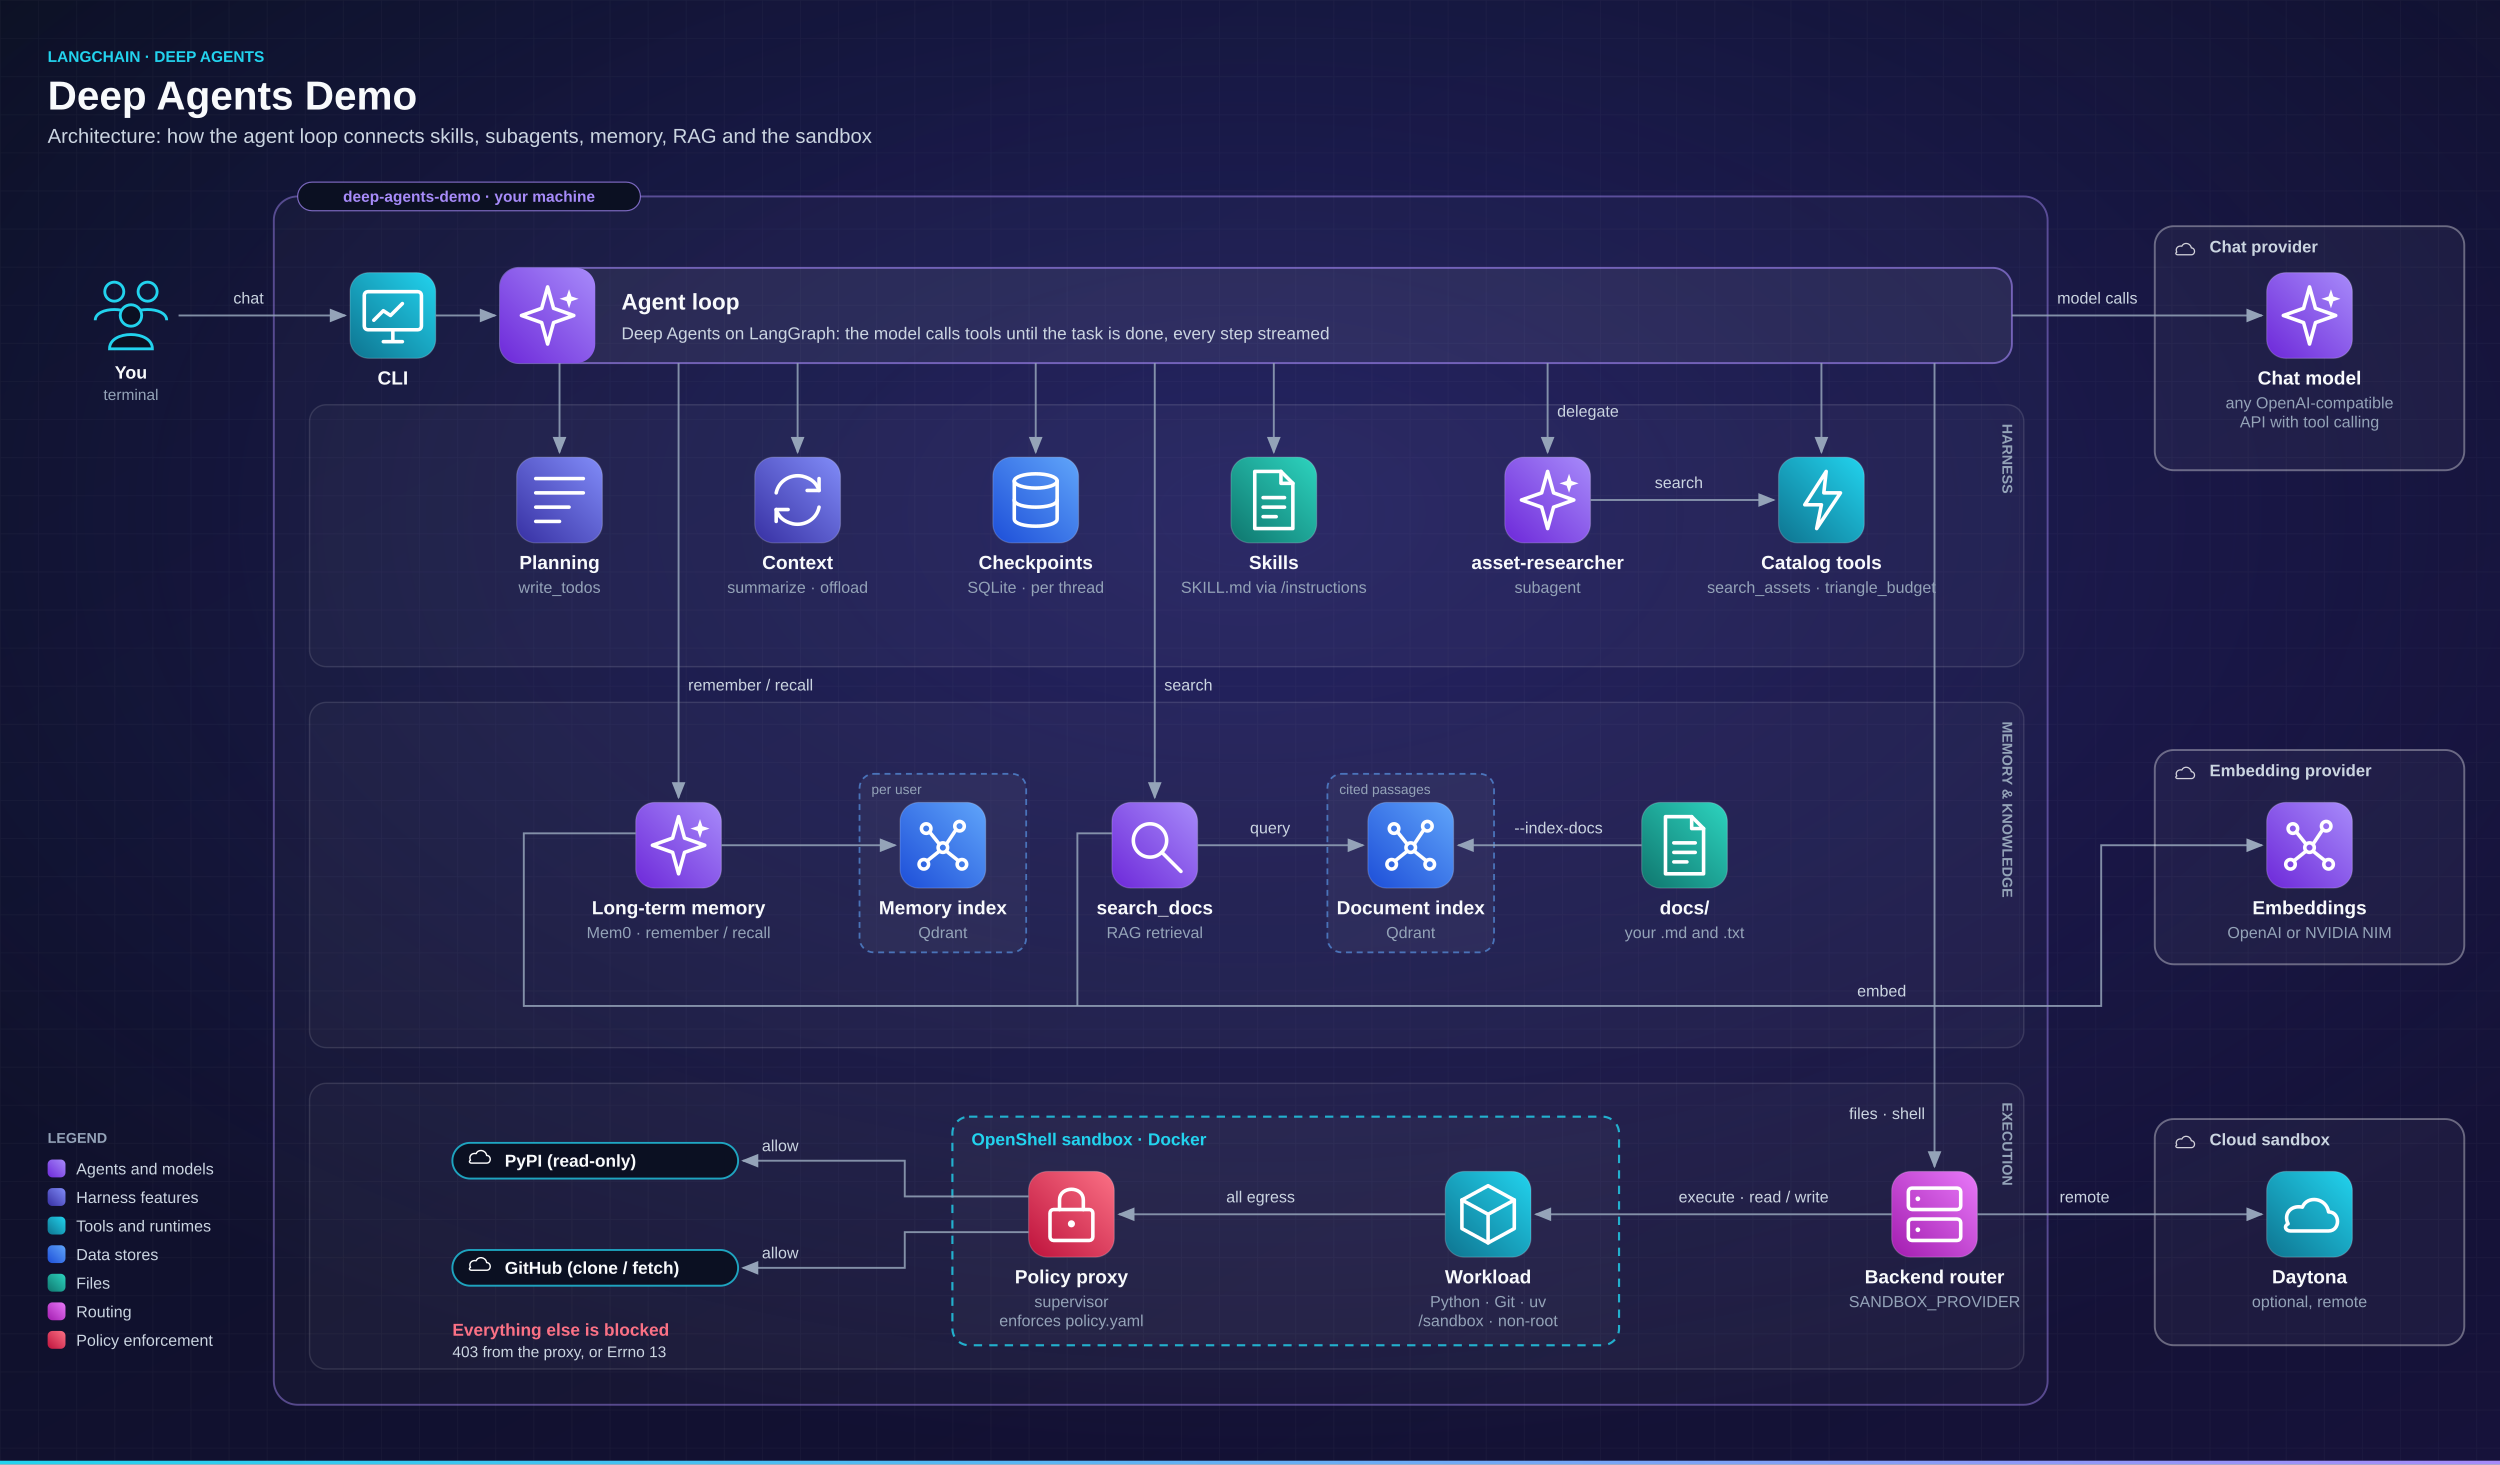
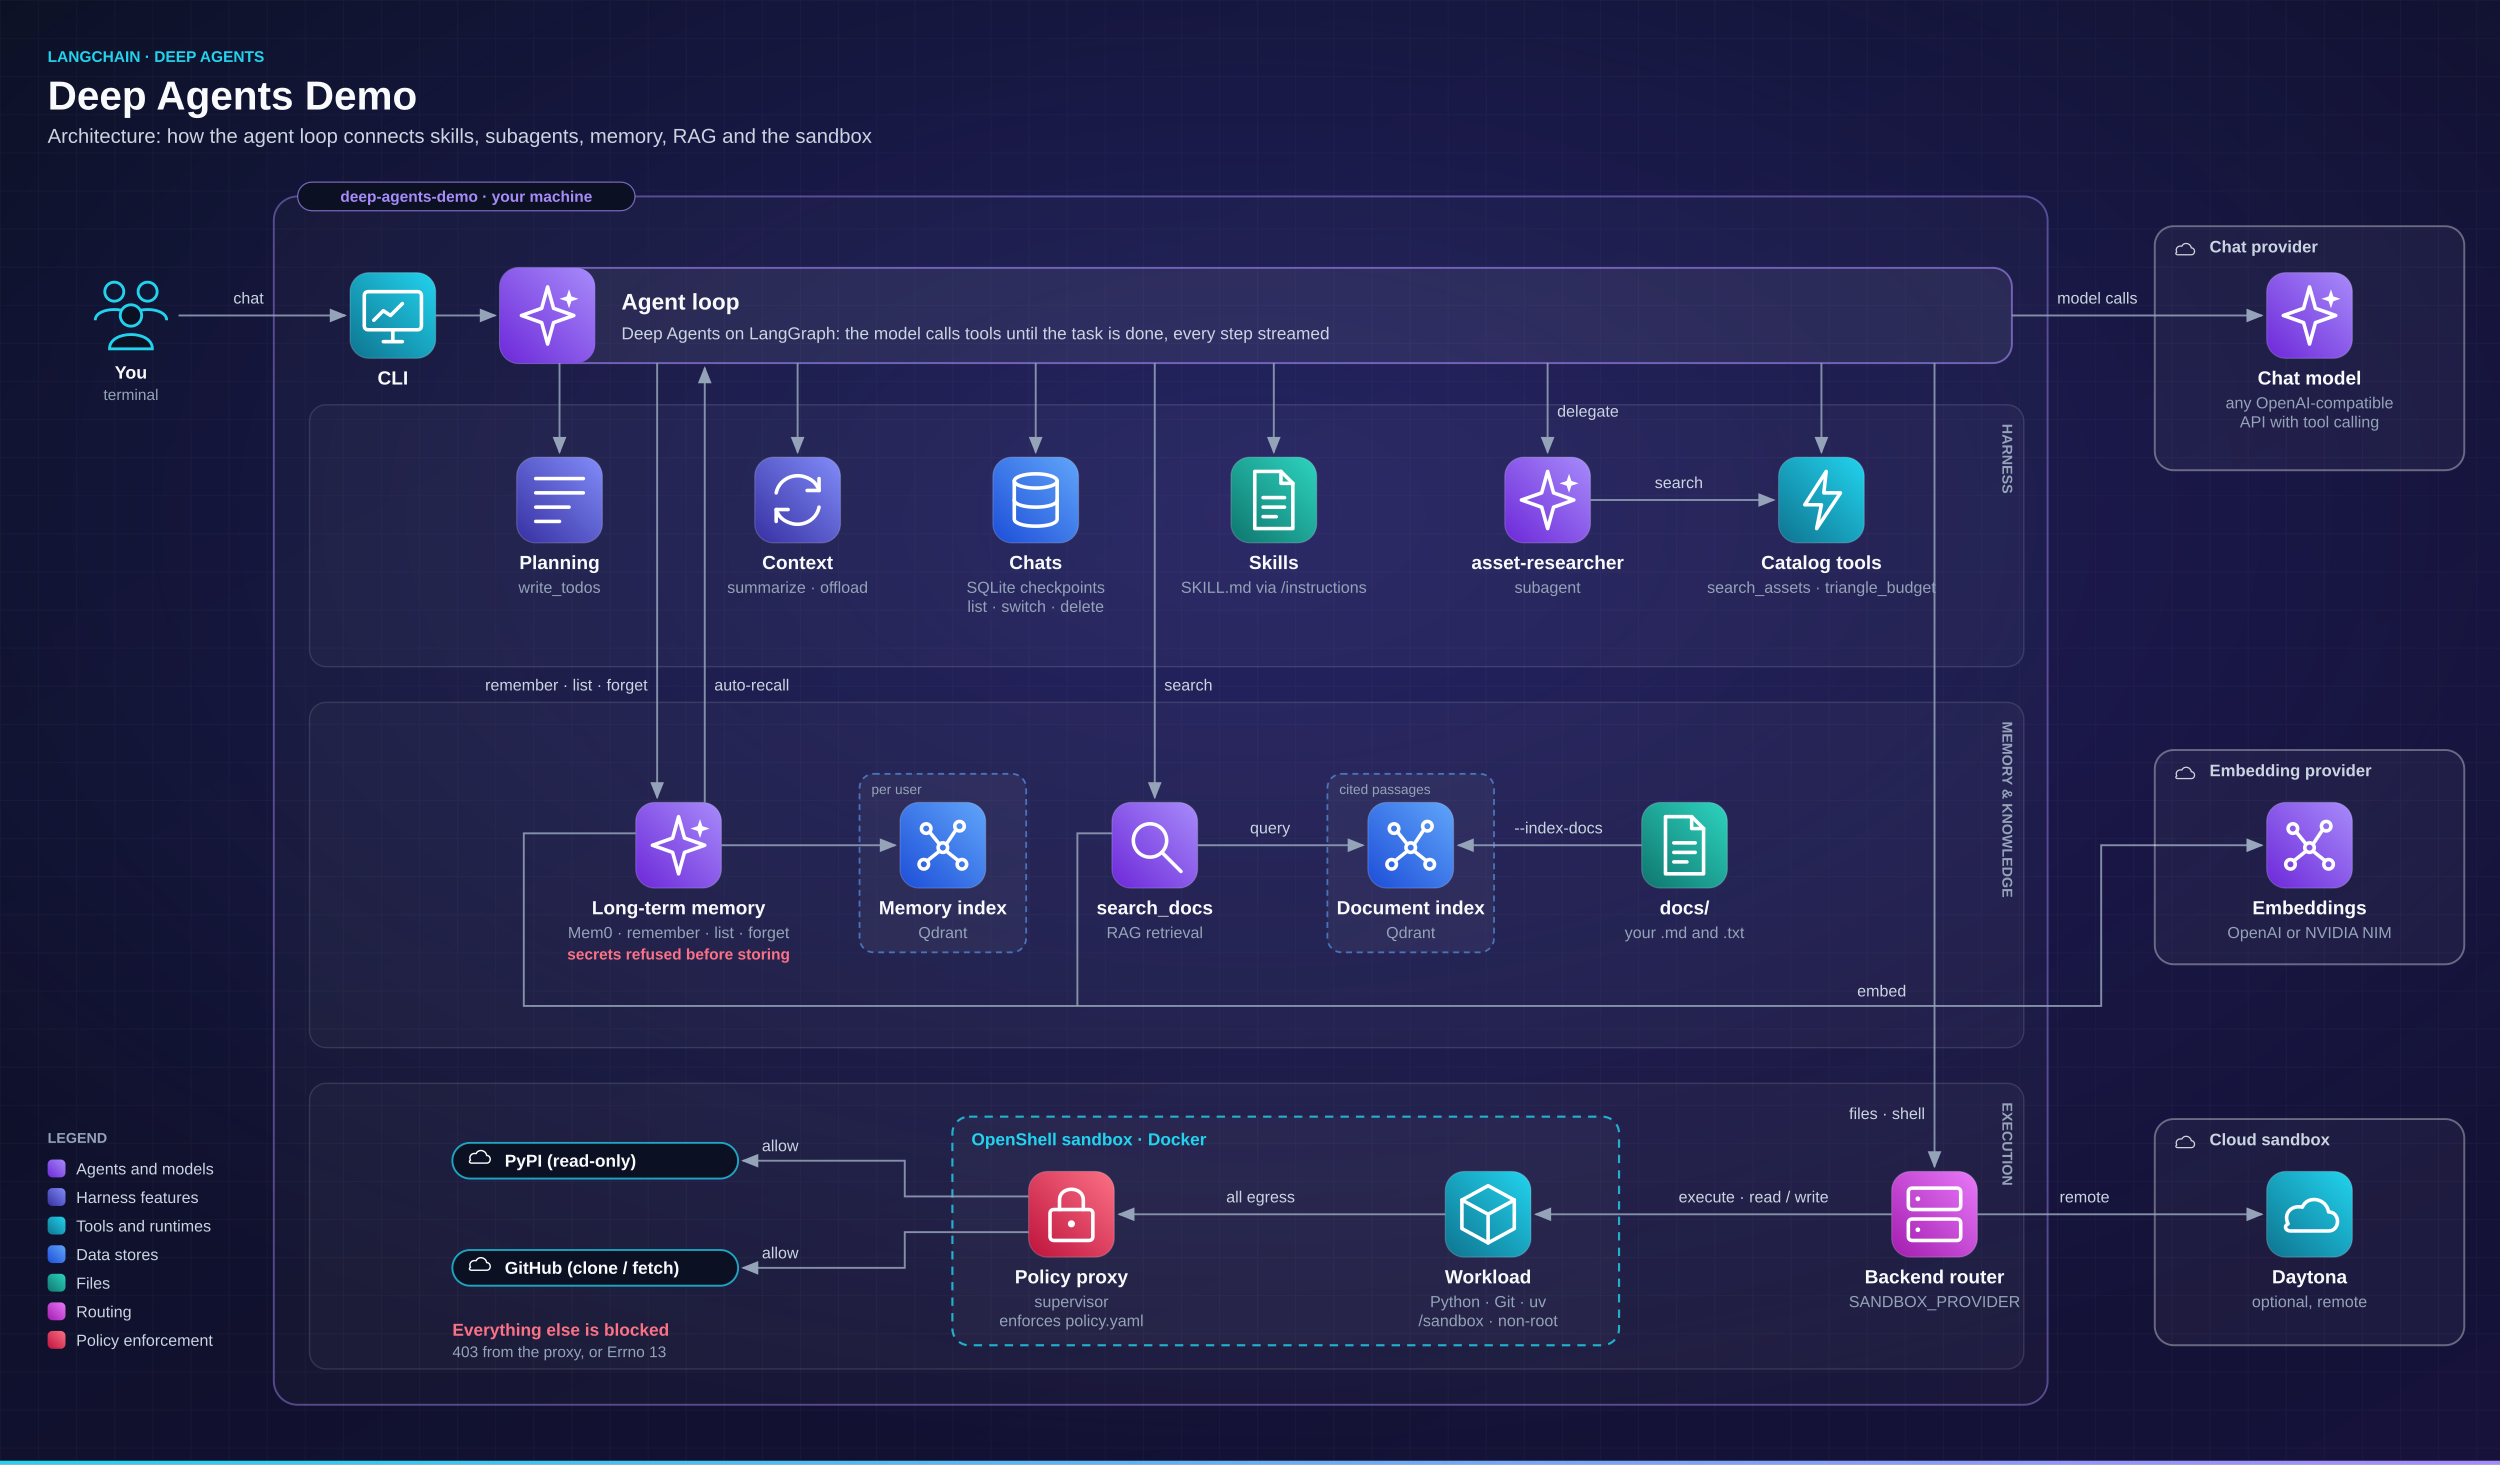
<svg xmlns="http://www.w3.org/2000/svg" width="2100" height="1230" viewBox="0 0 2100 1230">
  <defs>
    <linearGradient id="g-compute" x1="0" y1="1" x2="1" y2="0">
      <stop offset="0" stop-color="#0e7490" />
      <stop offset="1" stop-color="#22d3ee" />
    </linearGradient>
    <linearGradient id="g-storage" x1="0" y1="1" x2="1" y2="0">
      <stop offset="0" stop-color="#0f766e" />
      <stop offset="1" stop-color="#2dd4bf" />
    </linearGradient>
    <linearGradient id="g-network" x1="0" y1="1" x2="1" y2="0">
      <stop offset="0" stop-color="#a21caf" />
      <stop offset="1" stop-color="#e879f9" />
    </linearGradient>
    <linearGradient id="g-api" x1="0" y1="1" x2="1" y2="0">
-       <stop offset="0" stop-color="#BD0816" />
-       <stop offset="1" stop-color="#FF5252" />
+       <stop offset="0" stop-color="#be123c" />
+       <stop offset="1" stop-color="#fb7185" />
    </linearGradient>
    <linearGradient id="g-events" x1="0" y1="1" x2="1" y2="0">
-       <stop offset="0" stop-color="#B0084D" />
-       <stop offset="1" stop-color="#FF4F8B" />
+       <stop offset="0" stop-color="#3730a3" />
+       <stop offset="1" stop-color="#818cf8" />
    </linearGradient>
    <linearGradient id="g-db" x1="0" y1="1" x2="1" y2="0">
      <stop offset="0" stop-color="#1d4ed8" />
      <stop offset="1" stop-color="#60a5fa" />
    </linearGradient>
    <linearGradient id="g-ml" x1="0" y1="1" x2="1" y2="0">
      <stop offset="0" stop-color="#6d28d9" />
      <stop offset="1" stop-color="#a78bfa" />
    </linearGradient>
    <linearGradient id="g-security" x1="0" y1="1" x2="1" y2="0">
      <stop offset="0" stop-color="#be123c" />
      <stop offset="1" stop-color="#fb7185" />
    </linearGradient>
    <linearGradient id="g-ops" x1="0" y1="1" x2="1" y2="0">
      <stop offset="0" stop-color="#3730a3" />
      <stop offset="1" stop-color="#818cf8" />
    </linearGradient>
    <marker id="arr" viewBox="0 0 10 10" refX="9" refY="5" markerWidth="9" markerHeight="9" orient="auto-start-reverse">
      <path d="M0,1 L10,5 L0,9 z" fill="#94a3b8" />
    </marker>
    <linearGradient id="bg" x1="0" y1="0" x2="1" y2="1">
      <stop offset="0" stop-color="#0b1022" />
      <stop offset="1" stop-color="#16123a" />
    </linearGradient>
    <radialGradient id="glow" cx="0.5" cy="0.35" r="0.65">
      <stop offset="0" stop-color="#4f46e5" stop-opacity="0.28" />
      <stop offset="1" stop-color="#4f46e5" stop-opacity="0" />
    </radialGradient>
    <linearGradient id="accent" x1="0" y1="0" x2="1" y2="0">
      <stop offset="0" stop-color="#22d3ee" />
      <stop offset="1" stop-color="#a78bfa" />
    </linearGradient>
    <pattern id="grid" width="32" height="32" patternUnits="userSpaceOnUse">
      <path d="M32 0H0V32" fill="none" stroke="#ffffff" stroke-opacity="0.04" />
    </pattern>
  </defs>
  <rect width="2100" height="1230" fill="url(#bg)" />
  <rect width="2100" height="1230" fill="url(#grid)" />
  <rect width="2100" height="1230" fill="url(#glow)" />
  <text x="40" y="52" font-family="'Segoe UI', -apple-system, BlinkMacSystemFont, 'Helvetica Neue', Arial, sans-serif" font-size="13" font-weight="600" text-anchor="start" fill="#22d3ee">LANGCHAIN · DEEP AGENTS</text>
  <text x="40" y="92" font-family="'Segoe UI', -apple-system, BlinkMacSystemFont, 'Helvetica Neue', Arial, sans-serif" font-size="34" font-weight="700" text-anchor="start" fill="#f8fafc">Deep Agents Demo</text>
  <text x="40" y="120" font-family="'Segoe UI', -apple-system, BlinkMacSystemFont, 'Helvetica Neue', Arial, sans-serif" font-size="17" font-weight="400" text-anchor="start" fill="#cbd5e1">Architecture: how the agent loop connects skills, subagents, memory, RAG and the sandbox</text>
  <g transform="translate(0,60)">
    <g transform="translate(80,175)" fill="none" stroke="#22d3ee" stroke-width="2.4">
      <circle cx="16" cy="10" r="8" />
      <circle cx="44" cy="10" r="8" />
      <path d="M0 34 C0 22 32 22 32 34" />
      <path d="M28 34 C28 22 60 22 60 34" />
      <circle cx="30" cy="30" r="9" fill="#0b1022" />
      <path d="M12 58 C12 42 48 42 48 58 Z" fill="#0b1022" />
    </g>
    <text x="110" y="258" font-family="'Segoe UI', -apple-system, BlinkMacSystemFont, 'Helvetica Neue', Arial, sans-serif" font-size="15" font-weight="700" text-anchor="middle" fill="#f8fafc">You</text>
    <text x="110" y="276" font-family="'Segoe UI', -apple-system, BlinkMacSystemFont, 'Helvetica Neue', Arial, sans-serif" font-size="13" font-weight="400" text-anchor="middle" fill="#94a3b8">terminal</text>
    <rect x="230" y="105" width="1490" height="1015" rx="20" fill="#ffffff" fill-opacity="0.02" stroke="#a78bfa" stroke-opacity="0.45" stroke-width="1.6" />
-     <rect x="250" y="93" width="287.98" height="24" rx="12" fill="#0b1022" stroke="#a78bfa" stroke-opacity="0.7" />
-     <text x="393.99" y="109.5" font-family="'Segoe UI', -apple-system, BlinkMacSystemFont, 'Helvetica Neue', Arial, sans-serif" font-size="13" font-weight="600" text-anchor="middle" fill="#a78bfa">deep-agents-demo  ·  your machine</text>
+     <rect x="250" y="93" width="283.4" height="24" rx="12" fill="#0b1022" stroke="#a78bfa" stroke-opacity="0.7" />
+     <text x="391.7" y="109.5" font-family="'Segoe UI', -apple-system, BlinkMacSystemFont, 'Helvetica Neue', Arial, sans-serif" font-size="13" font-weight="600" text-anchor="middle" fill="#a78bfa">deep-agents-demo  ·  your machine</text>
    <rect x="294.0" y="169.0" width="72" height="72" rx="16" fill="url(#g-compute)" />
    <rect x="294.0" y="169.0" width="72" height="72" rx="16" fill="none" stroke="#ffffff" stroke-opacity="0.18" />
    <g transform="translate(294.0,169.0) scale(1.0)">
      <rect x="12" y="16" width="48" height="32" rx="3" fill="none" stroke="#fff" stroke-width="3" stroke-linecap="round" stroke-linejoin="round" />
      <path d="M28 58 H44 M36 48 V58" fill="none" stroke="#fff" stroke-width="3" stroke-linecap="round" stroke-linejoin="round" />
      <path d="M20 40 L28 32 L34 36 L44 26" fill="none" stroke="#fff" stroke-width="3" stroke-linecap="round" stroke-linejoin="round" />
    </g>
    <text x="330" y="263.0" font-family="'Segoe UI', -apple-system, BlinkMacSystemFont, 'Helvetica Neue', Arial, sans-serif" font-size="16" font-weight="700" text-anchor="middle" fill="#f8fafc">CLI</text>
    <rect x="420" y="165" width="1270" height="80" rx="16" fill="#ffffff" fill-opacity="0.06" stroke="#a78bfa" stroke-opacity="0.6" stroke-width="1.6" />
    <rect x="420" y="165" width="80" height="80" rx="16" fill="url(#g-ml)" />
    <g transform="translate(424,169) scale(1.0)">
      <path d="M36 12 L41 30 L58 36 L41 42 L36 60 L31 42 L14 36 L31 30 Z" fill="none" stroke="#fff" stroke-width="3" stroke-linecap="round" stroke-linejoin="round" />
      <path d="M54 14 L56 20 L62 22 L56 24 L54 30 L52 24 L46 22 L52 20 Z" fill="#fff" />
    </g>
    <text x="522" y="200.0" font-family="'Segoe UI', -apple-system, BlinkMacSystemFont, 'Helvetica Neue', Arial, sans-serif" font-size="19" font-weight="700" text-anchor="start" fill="#f8fafc">Agent loop</text>
    <text x="522" y="225.0" font-family="'Segoe UI', -apple-system, BlinkMacSystemFont, 'Helvetica Neue', Arial, sans-serif" font-size="14.5" font-weight="400" text-anchor="start" fill="#cbd5e1">Deep Agents on LangGraph: the model calls tools until the task is done, every step streamed</text>
    <path d="M150,205 L290,205" fill="none" stroke="#94a3b8" stroke-opacity="0.85" stroke-width="1.6" marker-end="url(#arr)" />
    <text x="196" y="195" font-family="'Segoe UI', -apple-system, BlinkMacSystemFont, 'Helvetica Neue', Arial, sans-serif" font-size="13.5" font-weight="400" text-anchor="start" fill="#cbd5e1">chat</text>
    <path d="M366,205 L416,205" fill="none" stroke="#94a3b8" stroke-opacity="0.85" stroke-width="1.6" marker-end="url(#arr)" />
    <rect x="260" y="280" width="1440" height="220" rx="14" fill="#ffffff" fill-opacity="0.03" stroke="#ffffff" stroke-opacity="0.12" stroke-width="1.2" />
    <text x="1682" y="296" font-family="'Segoe UI', -apple-system, BlinkMacSystemFont, 'Helvetica Neue', Arial, sans-serif" font-size="12" font-weight="600" text-anchor="start" fill="#94a3b8" transform="rotate(90 1682 296)">HARNESS</text>
    <rect x="434.0" y="324.0" width="72" height="72" rx="16" fill="url(#g-ops)" />
    <rect x="434.0" y="324.0" width="72" height="72" rx="16" fill="none" stroke="#ffffff" stroke-opacity="0.18" />
    <g transform="translate(434.0,324.0) scale(1.0)">
      <path d="M16 18 H56 M16 30 H56 M16 42 H44 M16 54 H36" fill="none" stroke="#fff" stroke-width="3" stroke-linecap="round" stroke-linejoin="round" />
    </g>
    <text x="470" y="418.0" font-family="'Segoe UI', -apple-system, BlinkMacSystemFont, 'Helvetica Neue', Arial, sans-serif" font-size="16" font-weight="700" text-anchor="middle" fill="#f8fafc">Planning</text>
    <text x="470" y="438.0" font-family="'Segoe UI', -apple-system, BlinkMacSystemFont, 'Helvetica Neue', Arial, sans-serif" font-size="13.5" font-weight="400" text-anchor="middle" fill="#94a3b8">write_todos</text>
    <rect x="634.0" y="324.0" width="72" height="72" rx="16" fill="url(#g-ops)" />
    <rect x="634.0" y="324.0" width="72" height="72" rx="16" fill="none" stroke="#ffffff" stroke-opacity="0.18" />
    <g transform="translate(634.0,324.0) scale(1.0)">
      <path d="M18 30 C20 20 30 14 40 16 C48 18 52 22 54 28" fill="none" stroke="#fff" stroke-width="3" stroke-linecap="round" stroke-linejoin="round" />
      <path d="M54 18 V28 H44" fill="none" stroke="#fff" stroke-width="3" stroke-linecap="round" stroke-linejoin="round" />
      <path d="M54 42 C52 52 42 58 32 56 C24 54 20 50 18 44" fill="none" stroke="#fff" stroke-width="3" stroke-linecap="round" stroke-linejoin="round" />
      <path d="M18 54 V44 H28" fill="none" stroke="#fff" stroke-width="3" stroke-linecap="round" stroke-linejoin="round" />
    </g>
    <text x="670" y="418.0" font-family="'Segoe UI', -apple-system, BlinkMacSystemFont, 'Helvetica Neue', Arial, sans-serif" font-size="16" font-weight="700" text-anchor="middle" fill="#f8fafc">Context</text>
    <text x="670" y="438.0" font-family="'Segoe UI', -apple-system, BlinkMacSystemFont, 'Helvetica Neue', Arial, sans-serif" font-size="13.5" font-weight="400" text-anchor="middle" fill="#94a3b8">summarize · offload</text>
    <rect x="834.0" y="324.0" width="72" height="72" rx="16" fill="url(#g-db)" />
    <rect x="834.0" y="324.0" width="72" height="72" rx="16" fill="none" stroke="#ffffff" stroke-opacity="0.18" />
    <g transform="translate(834.0,324.0) scale(1.0)">
      <ellipse cx="36" cy="20" rx="18" ry="6" fill="none" stroke="#fff" stroke-width="3" stroke-linecap="round" stroke-linejoin="round" />
      <path d="M18 20 V52 C18 60 54 60 54 52 V20" fill="none" stroke="#fff" stroke-width="3" stroke-linecap="round" stroke-linejoin="round" />
      <path d="M18 36 C18 44 54 44 54 36" fill="none" stroke="#fff" stroke-width="3" stroke-linecap="round" stroke-linejoin="round" />
    </g>
-     <text x="870" y="418.0" font-family="'Segoe UI', -apple-system, BlinkMacSystemFont, 'Helvetica Neue', Arial, sans-serif" font-size="16" font-weight="700" text-anchor="middle" fill="#f8fafc">Checkpoints</text>
-     <text x="870" y="438.0" font-family="'Segoe UI', -apple-system, BlinkMacSystemFont, 'Helvetica Neue', Arial, sans-serif" font-size="13.5" font-weight="400" text-anchor="middle" fill="#94a3b8">SQLite · per thread</text>
+     <text x="870" y="418.0" font-family="'Segoe UI', -apple-system, BlinkMacSystemFont, 'Helvetica Neue', Arial, sans-serif" font-size="16" font-weight="700" text-anchor="middle" fill="#f8fafc">Chats</text>
+     <text x="870" y="438.0" font-family="'Segoe UI', -apple-system, BlinkMacSystemFont, 'Helvetica Neue', Arial, sans-serif" font-size="13.5" font-weight="400" text-anchor="middle" fill="#94a3b8">SQLite checkpoints</text>
+     <text x="870" y="454.0" font-family="'Segoe UI', -apple-system, BlinkMacSystemFont, 'Helvetica Neue', Arial, sans-serif" font-size="13.5" font-weight="400" text-anchor="middle" fill="#94a3b8">list · switch · delete</text>
    <rect x="1034.0" y="324.0" width="72" height="72" rx="16" fill="url(#g-storage)" />
    <rect x="1034.0" y="324.0" width="72" height="72" rx="16" fill="none" stroke="#ffffff" stroke-opacity="0.18" />
    <g transform="translate(1034.0,324.0) scale(1.0)">
      <path d="M20 12 H42 L52 22 V60 H20 Z" fill="none" stroke="#fff" stroke-width="3" stroke-linecap="round" stroke-linejoin="round" />
      <path d="M42 12 V22 H52" fill="none" stroke="#fff" stroke-width="3" stroke-linecap="round" stroke-linejoin="round" />
      <path d="M27 34 H45 M27 42 H45 M27 50 H38" fill="none" stroke="#fff" stroke-width="3" stroke-linecap="round" stroke-linejoin="round" />
    </g>
    <text x="1070" y="418.0" font-family="'Segoe UI', -apple-system, BlinkMacSystemFont, 'Helvetica Neue', Arial, sans-serif" font-size="16" font-weight="700" text-anchor="middle" fill="#f8fafc">Skills</text>
    <text x="1070" y="438.0" font-family="'Segoe UI', -apple-system, BlinkMacSystemFont, 'Helvetica Neue', Arial, sans-serif" font-size="13.5" font-weight="400" text-anchor="middle" fill="#94a3b8">SKILL.md via /instructions</text>
    <rect x="1264.0" y="324.0" width="72" height="72" rx="16" fill="url(#g-ml)" />
    <rect x="1264.0" y="324.0" width="72" height="72" rx="16" fill="none" stroke="#ffffff" stroke-opacity="0.18" />
    <g transform="translate(1264.0,324.0) scale(1.0)">
      <path d="M36 12 L41 30 L58 36 L41 42 L36 60 L31 42 L14 36 L31 30 Z" fill="none" stroke="#fff" stroke-width="3" stroke-linecap="round" stroke-linejoin="round" />
      <path d="M54 14 L56 20 L62 22 L56 24 L54 30 L52 24 L46 22 L52 20 Z" fill="#fff" />
    </g>
    <text x="1300" y="418.0" font-family="'Segoe UI', -apple-system, BlinkMacSystemFont, 'Helvetica Neue', Arial, sans-serif" font-size="16" font-weight="700" text-anchor="middle" fill="#f8fafc">asset-researcher</text>
    <text x="1300" y="438.0" font-family="'Segoe UI', -apple-system, BlinkMacSystemFont, 'Helvetica Neue', Arial, sans-serif" font-size="13.5" font-weight="400" text-anchor="middle" fill="#94a3b8">subagent</text>
    <rect x="1494.0" y="324.0" width="72" height="72" rx="16" fill="url(#g-compute)" />
    <rect x="1494.0" y="324.0" width="72" height="72" rx="16" fill="none" stroke="#ffffff" stroke-opacity="0.18" />
    <g transform="translate(1494.0,324.0) scale(1.0)">
      <path d="M40 12 L22 40 H36 L32 60 L52 30 H38 Z" fill="none" stroke="#fff" stroke-width="3" stroke-linecap="round" stroke-linejoin="round" />
    </g>
    <text x="1530" y="418.0" font-family="'Segoe UI', -apple-system, BlinkMacSystemFont, 'Helvetica Neue', Arial, sans-serif" font-size="16" font-weight="700" text-anchor="middle" fill="#f8fafc">Catalog tools</text>
    <text x="1530" y="438.0" font-family="'Segoe UI', -apple-system, BlinkMacSystemFont, 'Helvetica Neue', Arial, sans-serif" font-size="13.5" font-weight="400" text-anchor="middle" fill="#94a3b8">search_assets · triangle_budget</text>
    <path d="M470,245 L470,320" fill="none" stroke="#94a3b8" stroke-opacity="0.85" stroke-width="1.6" marker-end="url(#arr)" />
    <path d="M670,245 L670,320" fill="none" stroke="#94a3b8" stroke-opacity="0.85" stroke-width="1.6" marker-end="url(#arr)" />
    <path d="M870,245 L870,320" fill="none" stroke="#94a3b8" stroke-opacity="0.85" stroke-width="1.6" marker-end="url(#arr)" />
    <path d="M1070,245 L1070,320" fill="none" stroke="#94a3b8" stroke-opacity="0.85" stroke-width="1.6" marker-end="url(#arr)" />
    <path d="M1530,245 L1530,320" fill="none" stroke="#94a3b8" stroke-opacity="0.85" stroke-width="1.6" marker-end="url(#arr)" />
    <path d="M1300,245 L1300,320" fill="none" stroke="#94a3b8" stroke-opacity="0.85" stroke-width="1.6" marker-end="url(#arr)" />
    <text x="1308" y="290" font-family="'Segoe UI', -apple-system, BlinkMacSystemFont, 'Helvetica Neue', Arial, sans-serif" font-size="13.5" font-weight="400" text-anchor="start" fill="#cbd5e1">delegate</text>
    <path d="M1336,360 L1490,360" fill="none" stroke="#94a3b8" stroke-opacity="0.85" stroke-width="1.6" marker-end="url(#arr)" />
    <text x="1390" y="350" font-family="'Segoe UI', -apple-system, BlinkMacSystemFont, 'Helvetica Neue', Arial, sans-serif" font-size="13.5" font-weight="400" text-anchor="start" fill="#cbd5e1">search</text>
    <rect x="260" y="530" width="1440" height="290" rx="14" fill="#ffffff" fill-opacity="0.03" stroke="#ffffff" stroke-opacity="0.12" stroke-width="1.2" />
    <text x="1682" y="546" font-family="'Segoe UI', -apple-system, BlinkMacSystemFont, 'Helvetica Neue', Arial, sans-serif" font-size="12" font-weight="600" text-anchor="start" fill="#94a3b8" transform="rotate(90 1682 546)">MEMORY &amp; KNOWLEDGE</text>
    <rect x="534.0" y="614.0" width="72" height="72" rx="16" fill="url(#g-ml)" />
    <rect x="534.0" y="614.0" width="72" height="72" rx="16" fill="none" stroke="#ffffff" stroke-opacity="0.18" />
    <g transform="translate(534.0,614.0) scale(1.0)">
      <path d="M36 12 L41 30 L58 36 L41 42 L36 60 L31 42 L14 36 L31 30 Z" fill="none" stroke="#fff" stroke-width="3" stroke-linecap="round" stroke-linejoin="round" />
      <path d="M54 14 L56 20 L62 22 L56 24 L54 30 L52 24 L46 22 L52 20 Z" fill="#fff" />
    </g>
    <text x="570" y="708.0" font-family="'Segoe UI', -apple-system, BlinkMacSystemFont, 'Helvetica Neue', Arial, sans-serif" font-size="16" font-weight="700" text-anchor="middle" fill="#f8fafc">Long-term memory</text>
-     <text x="570" y="728.0" font-family="'Segoe UI', -apple-system, BlinkMacSystemFont, 'Helvetica Neue', Arial, sans-serif" font-size="13.5" font-weight="400" text-anchor="middle" fill="#94a3b8">Mem0 · remember / recall</text>
+     <text x="570" y="728.0" font-family="'Segoe UI', -apple-system, BlinkMacSystemFont, 'Helvetica Neue', Arial, sans-serif" font-size="13.5" font-weight="400" text-anchor="middle" fill="#94a3b8">Mem0 · remember · list · forget</text>
+     <text x="570" y="746" font-family="'Segoe UI', -apple-system, BlinkMacSystemFont, 'Helvetica Neue', Arial, sans-serif" font-size="13" font-weight="600" text-anchor="middle" fill="#fb7185">secrets refused before storing</text>
    <rect x="722" y="590" width="140" height="150" rx="12" fill="#ffffff" fill-opacity="0.04" stroke="#60a5fa" stroke-opacity="0.6" stroke-width="1.5" stroke-dasharray="5 4" />
    <text x="732" y="607" font-family="'Segoe UI', -apple-system, BlinkMacSystemFont, 'Helvetica Neue', Arial, sans-serif" font-size="11.5" font-weight="400" text-anchor="start" fill="#94a3b8">per user</text>
    <rect x="756.0" y="614.0" width="72" height="72" rx="16" fill="url(#g-db)" />
    <rect x="756.0" y="614.0" width="72" height="72" rx="16" fill="none" stroke="#ffffff" stroke-opacity="0.18" />
    <g transform="translate(756.0,614.0) scale(1.0)">
      <circle cx="22" cy="22" r="4" fill="none" stroke="#fff" stroke-width="3" stroke-linecap="round" stroke-linejoin="round" />
      <circle cx="50" cy="20" r="4" fill="none" stroke="#fff" stroke-width="3" stroke-linecap="round" stroke-linejoin="round" />
      <circle cx="36" cy="38" r="4" fill="none" stroke="#fff" stroke-width="3" stroke-linecap="round" stroke-linejoin="round" />
      <circle cx="20" cy="52" r="4" fill="none" stroke="#fff" stroke-width="3" stroke-linecap="round" stroke-linejoin="round" />
      <circle cx="52" cy="52" r="4" fill="none" stroke="#fff" stroke-width="3" stroke-linecap="round" stroke-linejoin="round" />
      <path d="M25 25 L33 35 M47 23 L39 35 M33 41 L23 49 M39 41 L49 49" fill="none" stroke="#fff" stroke-width="3" stroke-linecap="round" stroke-linejoin="round" />
    </g>
    <text x="792" y="708.0" font-family="'Segoe UI', -apple-system, BlinkMacSystemFont, 'Helvetica Neue', Arial, sans-serif" font-size="16" font-weight="700" text-anchor="middle" fill="#f8fafc">Memory index</text>
    <text x="792" y="728.0" font-family="'Segoe UI', -apple-system, BlinkMacSystemFont, 'Helvetica Neue', Arial, sans-serif" font-size="13.5" font-weight="400" text-anchor="middle" fill="#94a3b8">Qdrant</text>
    <rect x="934.0" y="614.0" width="72" height="72" rx="16" fill="url(#g-ml)" />
    <rect x="934.0" y="614.0" width="72" height="72" rx="16" fill="none" stroke="#ffffff" stroke-opacity="0.18" />
    <g transform="translate(934.0,614.0) scale(1.0)">
      <circle cx="32" cy="32" r="14" fill="none" stroke="#fff" stroke-width="3" stroke-linecap="round" stroke-linejoin="round" />
      <path d="M42 42 L58 58" fill="none" stroke="#fff" stroke-width="3" stroke-linecap="round" stroke-linejoin="round" />
    </g>
    <text x="970" y="708.0" font-family="'Segoe UI', -apple-system, BlinkMacSystemFont, 'Helvetica Neue', Arial, sans-serif" font-size="16" font-weight="700" text-anchor="middle" fill="#f8fafc">search_docs</text>
    <text x="970" y="728.0" font-family="'Segoe UI', -apple-system, BlinkMacSystemFont, 'Helvetica Neue', Arial, sans-serif" font-size="13.5" font-weight="400" text-anchor="middle" fill="#94a3b8">RAG retrieval</text>
    <rect x="1115" y="590" width="140" height="150" rx="12" fill="#ffffff" fill-opacity="0.04" stroke="#60a5fa" stroke-opacity="0.6" stroke-width="1.5" stroke-dasharray="5 4" />
    <text x="1125" y="607" font-family="'Segoe UI', -apple-system, BlinkMacSystemFont, 'Helvetica Neue', Arial, sans-serif" font-size="11.5" font-weight="400" text-anchor="start" fill="#94a3b8">cited passages</text>
    <rect x="1149.0" y="614.0" width="72" height="72" rx="16" fill="url(#g-db)" />
    <rect x="1149.0" y="614.0" width="72" height="72" rx="16" fill="none" stroke="#ffffff" stroke-opacity="0.18" />
    <g transform="translate(1149.0,614.0) scale(1.0)">
      <circle cx="22" cy="22" r="4" fill="none" stroke="#fff" stroke-width="3" stroke-linecap="round" stroke-linejoin="round" />
      <circle cx="50" cy="20" r="4" fill="none" stroke="#fff" stroke-width="3" stroke-linecap="round" stroke-linejoin="round" />
      <circle cx="36" cy="38" r="4" fill="none" stroke="#fff" stroke-width="3" stroke-linecap="round" stroke-linejoin="round" />
      <circle cx="20" cy="52" r="4" fill="none" stroke="#fff" stroke-width="3" stroke-linecap="round" stroke-linejoin="round" />
      <circle cx="52" cy="52" r="4" fill="none" stroke="#fff" stroke-width="3" stroke-linecap="round" stroke-linejoin="round" />
      <path d="M25 25 L33 35 M47 23 L39 35 M33 41 L23 49 M39 41 L49 49" fill="none" stroke="#fff" stroke-width="3" stroke-linecap="round" stroke-linejoin="round" />
    </g>
    <text x="1185" y="708.0" font-family="'Segoe UI', -apple-system, BlinkMacSystemFont, 'Helvetica Neue', Arial, sans-serif" font-size="16" font-weight="700" text-anchor="middle" fill="#f8fafc">Document index</text>
    <text x="1185" y="728.0" font-family="'Segoe UI', -apple-system, BlinkMacSystemFont, 'Helvetica Neue', Arial, sans-serif" font-size="13.5" font-weight="400" text-anchor="middle" fill="#94a3b8">Qdrant</text>
    <rect x="1379.0" y="614.0" width="72" height="72" rx="16" fill="url(#g-storage)" />
    <rect x="1379.0" y="614.0" width="72" height="72" rx="16" fill="none" stroke="#ffffff" stroke-opacity="0.18" />
    <g transform="translate(1379.0,614.0) scale(1.0)">
      <path d="M20 12 H42 L52 22 V60 H20 Z" fill="none" stroke="#fff" stroke-width="3" stroke-linecap="round" stroke-linejoin="round" />
      <path d="M42 12 V22 H52" fill="none" stroke="#fff" stroke-width="3" stroke-linecap="round" stroke-linejoin="round" />
      <path d="M27 34 H45 M27 42 H45 M27 50 H38" fill="none" stroke="#fff" stroke-width="3" stroke-linecap="round" stroke-linejoin="round" />
    </g>
    <text x="1415" y="708.0" font-family="'Segoe UI', -apple-system, BlinkMacSystemFont, 'Helvetica Neue', Arial, sans-serif" font-size="16" font-weight="700" text-anchor="middle" fill="#f8fafc">docs/</text>
    <text x="1415" y="728.0" font-family="'Segoe UI', -apple-system, BlinkMacSystemFont, 'Helvetica Neue', Arial, sans-serif" font-size="13.5" font-weight="400" text-anchor="middle" fill="#94a3b8">your .md and .txt</text>
-     <path d="M570,245 L570,610" fill="none" stroke="#94a3b8" stroke-opacity="0.85" stroke-width="1.6" marker-end="url(#arr)" />
-     <text x="578" y="520" font-family="'Segoe UI', -apple-system, BlinkMacSystemFont, 'Helvetica Neue', Arial, sans-serif" font-size="13.5" font-weight="400" text-anchor="start" fill="#cbd5e1">remember / recall</text>
+     <path d="M552,245 L552,610" fill="none" stroke="#94a3b8" stroke-opacity="0.85" stroke-width="1.6" marker-end="url(#arr)" />
+     <text x="544" y="520" font-family="'Segoe UI', -apple-system, BlinkMacSystemFont, 'Helvetica Neue', Arial, sans-serif" font-size="13.5" font-weight="400" text-anchor="end" fill="#cbd5e1">remember · list · forget</text>
+     <path d="M592,614 L592,249" fill="none" stroke="#94a3b8" stroke-opacity="0.85" stroke-width="1.6" marker-end="url(#arr)" />
+     <text x="600" y="520" font-family="'Segoe UI', -apple-system, BlinkMacSystemFont, 'Helvetica Neue', Arial, sans-serif" font-size="13.5" font-weight="400" text-anchor="start" fill="#cbd5e1">auto-recall</text>
    <path d="M970,245 L970,610" fill="none" stroke="#94a3b8" stroke-opacity="0.85" stroke-width="1.6" marker-end="url(#arr)" />
    <text x="978" y="520" font-family="'Segoe UI', -apple-system, BlinkMacSystemFont, 'Helvetica Neue', Arial, sans-serif" font-size="13.5" font-weight="400" text-anchor="start" fill="#cbd5e1">search</text>
    <path d="M606,650 L752,650" fill="none" stroke="#94a3b8" stroke-opacity="0.85" stroke-width="1.6" marker-end="url(#arr)" />
    <path d="M1006,650 L1145,650" fill="none" stroke="#94a3b8" stroke-opacity="0.85" stroke-width="1.6" marker-end="url(#arr)" />
    <text x="1050" y="640" font-family="'Segoe UI', -apple-system, BlinkMacSystemFont, 'Helvetica Neue', Arial, sans-serif" font-size="13.5" font-weight="400" text-anchor="start" fill="#cbd5e1">query</text>
    <path d="M1379,650 L1225,650" fill="none" stroke="#94a3b8" stroke-opacity="0.85" stroke-width="1.6" marker-end="url(#arr)" />
    <text x="1272" y="640" font-family="'Segoe UI', -apple-system, BlinkMacSystemFont, 'Helvetica Neue', Arial, sans-serif" font-size="13.5" font-weight="400" text-anchor="start" fill="#cbd5e1">--index-docs</text>
    <path d="M534,640 L440,640 L440,785 L1765,785 L1765,650 L1900,650" fill="none" stroke="#94a3b8" stroke-opacity="0.85" stroke-width="1.6" marker-end="url(#arr)" />
    <text x="1560" y="777" font-family="'Segoe UI', -apple-system, BlinkMacSystemFont, 'Helvetica Neue', Arial, sans-serif" font-size="13.5" font-weight="400" text-anchor="start" fill="#cbd5e1">embed</text>
    <path d="M934,640 L905,640 L905,785" fill="none" stroke="#94a3b8" stroke-opacity="0.85" stroke-width="1.6" />
    <rect x="260" y="850" width="1440" height="240" rx="14" fill="#ffffff" fill-opacity="0.03" stroke="#ffffff" stroke-opacity="0.12" stroke-width="1.2" />
    <text x="1682" y="866" font-family="'Segoe UI', -apple-system, BlinkMacSystemFont, 'Helvetica Neue', Arial, sans-serif" font-size="12" font-weight="600" text-anchor="start" fill="#94a3b8" transform="rotate(90 1682 866)">EXECUTION</text>
    <rect x="1589.0" y="924.0" width="72" height="72" rx="16" fill="url(#g-network)" />
    <rect x="1589.0" y="924.0" width="72" height="72" rx="16" fill="none" stroke="#ffffff" stroke-opacity="0.18" />
    <g transform="translate(1589.0,924.0) scale(1.0)">
      <rect x="14" y="14" width="44" height="18" rx="3" fill="none" stroke="#fff" stroke-width="3" stroke-linecap="round" stroke-linejoin="round" />
      <rect x="14" y="40" width="44" height="18" rx="3" fill="none" stroke="#fff" stroke-width="3" stroke-linecap="round" stroke-linejoin="round" />
      <circle cx="22" cy="23" r="2" fill="#fff" />
      <circle cx="22" cy="49" r="2" fill="#fff" />
    </g>
    <text x="1625" y="1018.0" font-family="'Segoe UI', -apple-system, BlinkMacSystemFont, 'Helvetica Neue', Arial, sans-serif" font-size="16" font-weight="700" text-anchor="middle" fill="#f8fafc">Backend router</text>
    <text x="1625" y="1038.0" font-family="'Segoe UI', -apple-system, BlinkMacSystemFont, 'Helvetica Neue', Arial, sans-serif" font-size="13.5" font-weight="400" text-anchor="middle" fill="#94a3b8">SANDBOX_PROVIDER</text>
    <path d="M1625,245 L1625,920" fill="none" stroke="#94a3b8" stroke-opacity="0.85" stroke-width="1.6" marker-end="url(#arr)" />
    <text x="1617" y="880" font-family="'Segoe UI', -apple-system, BlinkMacSystemFont, 'Helvetica Neue', Arial, sans-serif" font-size="13.5" font-weight="400" text-anchor="end" fill="#cbd5e1">files · shell</text>
    <rect x="800" y="878" width="560" height="192" rx="14" fill="#ffffff" fill-opacity="0.03" stroke="#22d3ee" stroke-opacity="0.8" stroke-width="1.8" stroke-dasharray="7 6" />
    <text x="816" y="902" font-family="'Segoe UI', -apple-system, BlinkMacSystemFont, 'Helvetica Neue', Arial, sans-serif" font-size="14.5" font-weight="700" text-anchor="start" fill="#22d3ee">OpenShell sandbox  ·  Docker</text>
    <rect x="1214.0" y="924.0" width="72" height="72" rx="16" fill="url(#g-compute)" />
    <rect x="1214.0" y="924.0" width="72" height="72" rx="16" fill="none" stroke="#ffffff" stroke-opacity="0.18" />
    <g transform="translate(1214.0,924.0) scale(1.0)">
      <path d="M36 12 L58 24 V48 L36 60 L14 48 V24 Z" fill="none" stroke="#fff" stroke-width="3" stroke-linecap="round" stroke-linejoin="round" />
      <path d="M14 24 L36 36 L58 24 M36 36 V60" fill="none" stroke="#fff" stroke-width="3" stroke-linecap="round" stroke-linejoin="round" />
    </g>
    <text x="1250" y="1018.0" font-family="'Segoe UI', -apple-system, BlinkMacSystemFont, 'Helvetica Neue', Arial, sans-serif" font-size="16" font-weight="700" text-anchor="middle" fill="#f8fafc">Workload</text>
    <text x="1250" y="1038.0" font-family="'Segoe UI', -apple-system, BlinkMacSystemFont, 'Helvetica Neue', Arial, sans-serif" font-size="13.5" font-weight="400" text-anchor="middle" fill="#94a3b8">Python · Git · uv</text>
    <text x="1250" y="1054.0" font-family="'Segoe UI', -apple-system, BlinkMacSystemFont, 'Helvetica Neue', Arial, sans-serif" font-size="13.5" font-weight="400" text-anchor="middle" fill="#94a3b8">/sandbox · non-root</text>
    <rect x="864.0" y="924.0" width="72" height="72" rx="16" fill="url(#g-security)" />
    <rect x="864.0" y="924.0" width="72" height="72" rx="16" fill="none" stroke="#ffffff" stroke-opacity="0.18" />
    <g transform="translate(864.0,924.0) scale(1.0)">
      <rect x="18" y="32" width="36" height="26" rx="3" fill="none" stroke="#fff" stroke-width="3" stroke-linecap="round" stroke-linejoin="round" />
      <path d="M26 32 V24 C26 12 46 12 46 24 V32" fill="none" stroke="#fff" stroke-width="3" stroke-linecap="round" stroke-linejoin="round" />
      <circle cx="36" cy="44" r="3" fill="#fff" />
    </g>
    <text x="900" y="1018.0" font-family="'Segoe UI', -apple-system, BlinkMacSystemFont, 'Helvetica Neue', Arial, sans-serif" font-size="16" font-weight="700" text-anchor="middle" fill="#f8fafc">Policy proxy</text>
    <text x="900" y="1038.0" font-family="'Segoe UI', -apple-system, BlinkMacSystemFont, 'Helvetica Neue', Arial, sans-serif" font-size="13.5" font-weight="400" text-anchor="middle" fill="#94a3b8">supervisor</text>
    <text x="900" y="1054.0" font-family="'Segoe UI', -apple-system, BlinkMacSystemFont, 'Helvetica Neue', Arial, sans-serif" font-size="13.5" font-weight="400" text-anchor="middle" fill="#94a3b8">enforces policy.yaml</text>
    <path d="M1589,960 L1290,960" fill="none" stroke="#94a3b8" stroke-opacity="0.85" stroke-width="1.6" marker-end="url(#arr)" />
    <text x="1410" y="950" font-family="'Segoe UI', -apple-system, BlinkMacSystemFont, 'Helvetica Neue', Arial, sans-serif" font-size="13.5" font-weight="400" text-anchor="start" fill="#cbd5e1">execute · read / write</text>
    <path d="M1214,960 L940,960" fill="none" stroke="#94a3b8" stroke-opacity="0.85" stroke-width="1.6" marker-end="url(#arr)" />
    <text x="1030" y="950" font-family="'Segoe UI', -apple-system, BlinkMacSystemFont, 'Helvetica Neue', Arial, sans-serif" font-size="13.5" font-weight="400" text-anchor="start" fill="#cbd5e1">all egress</text>
    <rect x="380" y="900" width="240" height="30" rx="15" fill="#0b1022" stroke="#22d3ee" stroke-opacity="0.75" stroke-width="1.6" />
    <g transform="translate(388,897) scale(0.4)">
      <path d="M20 50 H52 C62 50 62 34 52 34 C50 22 34 20 30 30 C20 28 14 36 18 44 C14 46 16 50 20 50 Z" fill="none" stroke="#fff" stroke-width="3" stroke-linecap="round" stroke-linejoin="round" />
    </g>
    <text x="424" y="920" font-family="'Segoe UI', -apple-system, BlinkMacSystemFont, 'Helvetica Neue', Arial, sans-serif" font-size="14.5" font-weight="600" text-anchor="start" fill="#f8fafc">PyPI  (read-only)</text>
    <rect x="380" y="990" width="240" height="30" rx="15" fill="#0b1022" stroke="#22d3ee" stroke-opacity="0.75" stroke-width="1.6" />
    <g transform="translate(388,987) scale(0.4)">
      <path d="M20 50 H52 C62 50 62 34 52 34 C50 22 34 20 30 30 C20 28 14 36 18 44 C14 46 16 50 20 50 Z" fill="none" stroke="#fff" stroke-width="3" stroke-linecap="round" stroke-linejoin="round" />
    </g>
    <text x="424" y="1010" font-family="'Segoe UI', -apple-system, BlinkMacSystemFont, 'Helvetica Neue', Arial, sans-serif" font-size="14.5" font-weight="600" text-anchor="start" fill="#f8fafc">GitHub  (clone / fetch)</text>
    <path d="M864,945 L760,945 L760,915 L624,915" fill="none" stroke="#94a3b8" stroke-opacity="0.85" stroke-width="1.6" marker-end="url(#arr)" />
    <text x="640" y="907" font-family="'Segoe UI', -apple-system, BlinkMacSystemFont, 'Helvetica Neue', Arial, sans-serif" font-size="13.5" font-weight="400" text-anchor="start" fill="#cbd5e1">allow</text>
    <path d="M864,975 L760,975 L760,1005 L624,1005" fill="none" stroke="#94a3b8" stroke-opacity="0.85" stroke-width="1.6" marker-end="url(#arr)" />
    <text x="640" y="997" font-family="'Segoe UI', -apple-system, BlinkMacSystemFont, 'Helvetica Neue', Arial, sans-serif" font-size="13.5" font-weight="400" text-anchor="start" fill="#cbd5e1">allow</text>
    <text x="380" y="1062" font-family="'Segoe UI', -apple-system, BlinkMacSystemFont, 'Helvetica Neue', Arial, sans-serif" font-size="14.5" font-weight="700" text-anchor="start" fill="#fb7185">Everything else is blocked</text>
-     <text x="380" y="1080" font-family="'Segoe UI', -apple-system, BlinkMacSystemFont, 'Helvetica Neue', Arial, sans-serif" font-size="13" font-weight="400" text-anchor="start" fill="#cbd5e1">403 from the proxy, or Errno 13</text>
+     <text x="380" y="1080" font-family="'Segoe UI', -apple-system, BlinkMacSystemFont, 'Helvetica Neue', Arial, sans-serif" font-size="13" font-weight="400" text-anchor="start" fill="#94a3b8">403 from the proxy, or Errno 13</text>
    <rect x="1810" y="130" width="260" height="205" rx="16" fill="#ffffff" fill-opacity="0.04" stroke="#ffffff" stroke-opacity="0.35" stroke-width="1.6" />
    <g transform="translate(1822,136) scale(0.36)" opacity="0.8">
      <path d="M20 50 H52 C62 50 62 34 52 34 C50 22 34 20 30 30 C20 28 14 36 18 44 C14 46 16 50 20 50 Z" fill="none" stroke="#fff" stroke-width="3" stroke-linecap="round" stroke-linejoin="round" />
    </g>
    <text x="1856" y="152" font-family="'Segoe UI', -apple-system, BlinkMacSystemFont, 'Helvetica Neue', Arial, sans-serif" font-size="14" font-weight="600" text-anchor="start" fill="#cbd5e1">Chat provider</text>
    <rect x="1904.0" y="169.0" width="72" height="72" rx="16" fill="url(#g-ml)" />
    <rect x="1904.0" y="169.0" width="72" height="72" rx="16" fill="none" stroke="#ffffff" stroke-opacity="0.18" />
    <g transform="translate(1904.0,169.0) scale(1.0)">
      <path d="M36 12 L41 30 L58 36 L41 42 L36 60 L31 42 L14 36 L31 30 Z" fill="none" stroke="#fff" stroke-width="3" stroke-linecap="round" stroke-linejoin="round" />
      <path d="M54 14 L56 20 L62 22 L56 24 L54 30 L52 24 L46 22 L52 20 Z" fill="#fff" />
    </g>
    <text x="1940" y="263.0" font-family="'Segoe UI', -apple-system, BlinkMacSystemFont, 'Helvetica Neue', Arial, sans-serif" font-size="16" font-weight="700" text-anchor="middle" fill="#f8fafc">Chat model</text>
    <text x="1940" y="283.0" font-family="'Segoe UI', -apple-system, BlinkMacSystemFont, 'Helvetica Neue', Arial, sans-serif" font-size="13.5" font-weight="400" text-anchor="middle" fill="#94a3b8">any OpenAI-compatible</text>
    <text x="1940" y="299.0" font-family="'Segoe UI', -apple-system, BlinkMacSystemFont, 'Helvetica Neue', Arial, sans-serif" font-size="13.5" font-weight="400" text-anchor="middle" fill="#94a3b8">API with tool calling</text>
    <rect x="1810" y="570" width="260" height="180" rx="16" fill="#ffffff" fill-opacity="0.04" stroke="#ffffff" stroke-opacity="0.35" stroke-width="1.6" />
    <g transform="translate(1822,576) scale(0.36)" opacity="0.8">
      <path d="M20 50 H52 C62 50 62 34 52 34 C50 22 34 20 30 30 C20 28 14 36 18 44 C14 46 16 50 20 50 Z" fill="none" stroke="#fff" stroke-width="3" stroke-linecap="round" stroke-linejoin="round" />
    </g>
    <text x="1856" y="592" font-family="'Segoe UI', -apple-system, BlinkMacSystemFont, 'Helvetica Neue', Arial, sans-serif" font-size="14" font-weight="600" text-anchor="start" fill="#cbd5e1">Embedding provider</text>
    <rect x="1904.0" y="614.0" width="72" height="72" rx="16" fill="url(#g-ml)" />
    <rect x="1904.0" y="614.0" width="72" height="72" rx="16" fill="none" stroke="#ffffff" stroke-opacity="0.18" />
    <g transform="translate(1904.0,614.0) scale(1.0)">
      <circle cx="22" cy="22" r="4" fill="none" stroke="#fff" stroke-width="3" stroke-linecap="round" stroke-linejoin="round" />
      <circle cx="50" cy="20" r="4" fill="none" stroke="#fff" stroke-width="3" stroke-linecap="round" stroke-linejoin="round" />
      <circle cx="36" cy="38" r="4" fill="none" stroke="#fff" stroke-width="3" stroke-linecap="round" stroke-linejoin="round" />
      <circle cx="20" cy="52" r="4" fill="none" stroke="#fff" stroke-width="3" stroke-linecap="round" stroke-linejoin="round" />
      <circle cx="52" cy="52" r="4" fill="none" stroke="#fff" stroke-width="3" stroke-linecap="round" stroke-linejoin="round" />
      <path d="M25 25 L33 35 M47 23 L39 35 M33 41 L23 49 M39 41 L49 49" fill="none" stroke="#fff" stroke-width="3" stroke-linecap="round" stroke-linejoin="round" />
    </g>
    <text x="1940" y="708.0" font-family="'Segoe UI', -apple-system, BlinkMacSystemFont, 'Helvetica Neue', Arial, sans-serif" font-size="16" font-weight="700" text-anchor="middle" fill="#f8fafc">Embeddings</text>
    <text x="1940" y="728.0" font-family="'Segoe UI', -apple-system, BlinkMacSystemFont, 'Helvetica Neue', Arial, sans-serif" font-size="13.5" font-weight="400" text-anchor="middle" fill="#94a3b8">OpenAI or NVIDIA NIM</text>
    <path d="M1690,205 L1900,205" fill="none" stroke="#94a3b8" stroke-opacity="0.85" stroke-width="1.6" marker-end="url(#arr)" />
    <text x="1728" y="195" font-family="'Segoe UI', -apple-system, BlinkMacSystemFont, 'Helvetica Neue', Arial, sans-serif" font-size="13.5" font-weight="400" text-anchor="start" fill="#cbd5e1">model calls</text>
    <rect x="1810" y="880" width="260" height="190" rx="16" fill="#ffffff" fill-opacity="0.04" stroke="#ffffff" stroke-opacity="0.35" stroke-width="1.6" />
    <g transform="translate(1822,886) scale(0.36)" opacity="0.8">
      <path d="M20 50 H52 C62 50 62 34 52 34 C50 22 34 20 30 30 C20 28 14 36 18 44 C14 46 16 50 20 50 Z" fill="none" stroke="#fff" stroke-width="3" stroke-linecap="round" stroke-linejoin="round" />
    </g>
    <text x="1856" y="902" font-family="'Segoe UI', -apple-system, BlinkMacSystemFont, 'Helvetica Neue', Arial, sans-serif" font-size="14" font-weight="600" text-anchor="start" fill="#cbd5e1">Cloud sandbox</text>
    <rect x="1904.0" y="924.0" width="72" height="72" rx="16" fill="url(#g-compute)" />
    <rect x="1904.0" y="924.0" width="72" height="72" rx="16" fill="none" stroke="#ffffff" stroke-opacity="0.18" />
    <g transform="translate(1904.0,924.0) scale(1.0)">
      <path d="M20 50 H52 C62 50 62 34 52 34 C50 22 34 20 30 30 C20 28 14 36 18 44 C14 46 16 50 20 50 Z" fill="none" stroke="#fff" stroke-width="3" stroke-linecap="round" stroke-linejoin="round" />
    </g>
    <text x="1940" y="1018.0" font-family="'Segoe UI', -apple-system, BlinkMacSystemFont, 'Helvetica Neue', Arial, sans-serif" font-size="16" font-weight="700" text-anchor="middle" fill="#f8fafc">Daytona</text>
    <text x="1940" y="1038.0" font-family="'Segoe UI', -apple-system, BlinkMacSystemFont, 'Helvetica Neue', Arial, sans-serif" font-size="13.5" font-weight="400" text-anchor="middle" fill="#94a3b8">optional, remote</text>
    <path d="M1661,960 L1900,960" fill="none" stroke="#94a3b8" stroke-opacity="0.85" stroke-width="1.6" marker-end="url(#arr)" />
    <text x="1730" y="950" font-family="'Segoe UI', -apple-system, BlinkMacSystemFont, 'Helvetica Neue', Arial, sans-serif" font-size="13.5" font-weight="400" text-anchor="start" fill="#cbd5e1">remote</text>
    <text x="40" y="900" font-family="'Segoe UI', -apple-system, BlinkMacSystemFont, 'Helvetica Neue', Arial, sans-serif" font-size="12" font-weight="700" text-anchor="start" fill="#94a3b8">LEGEND</text>
    <rect x="40" y="914" width="15" height="15" rx="4" fill="url(#g-ml)" />
    <text x="64" y="926.5" font-family="'Segoe UI', -apple-system, BlinkMacSystemFont, 'Helvetica Neue', Arial, sans-serif" font-size="13.5" font-weight="400" text-anchor="start" fill="#cbd5e1">Agents and models</text>
    <rect x="40" y="938" width="15" height="15" rx="4" fill="url(#g-ops)" />
    <text x="64" y="950.5" font-family="'Segoe UI', -apple-system, BlinkMacSystemFont, 'Helvetica Neue', Arial, sans-serif" font-size="13.5" font-weight="400" text-anchor="start" fill="#cbd5e1">Harness features</text>
    <rect x="40" y="962" width="15" height="15" rx="4" fill="url(#g-compute)" />
    <text x="64" y="974.5" font-family="'Segoe UI', -apple-system, BlinkMacSystemFont, 'Helvetica Neue', Arial, sans-serif" font-size="13.5" font-weight="400" text-anchor="start" fill="#cbd5e1">Tools and runtimes</text>
    <rect x="40" y="986" width="15" height="15" rx="4" fill="url(#g-db)" />
    <text x="64" y="998.5" font-family="'Segoe UI', -apple-system, BlinkMacSystemFont, 'Helvetica Neue', Arial, sans-serif" font-size="13.5" font-weight="400" text-anchor="start" fill="#cbd5e1">Data stores</text>
    <rect x="40" y="1010" width="15" height="15" rx="4" fill="url(#g-storage)" />
    <text x="64" y="1022.5" font-family="'Segoe UI', -apple-system, BlinkMacSystemFont, 'Helvetica Neue', Arial, sans-serif" font-size="13.5" font-weight="400" text-anchor="start" fill="#cbd5e1">Files</text>
    <rect x="40" y="1034" width="15" height="15" rx="4" fill="url(#g-network)" />
    <text x="64" y="1046.5" font-family="'Segoe UI', -apple-system, BlinkMacSystemFont, 'Helvetica Neue', Arial, sans-serif" font-size="13.5" font-weight="400" text-anchor="start" fill="#cbd5e1">Routing</text>
    <rect x="40" y="1058" width="15" height="15" rx="4" fill="url(#g-security)" />
    <text x="64" y="1070.5" font-family="'Segoe UI', -apple-system, BlinkMacSystemFont, 'Helvetica Neue', Arial, sans-serif" font-size="13.5" font-weight="400" text-anchor="start" fill="#cbd5e1">Policy enforcement</text>
  </g>
  <rect x="0" y="1227" width="2100" height="3" fill="url(#accent)" />
</svg>
